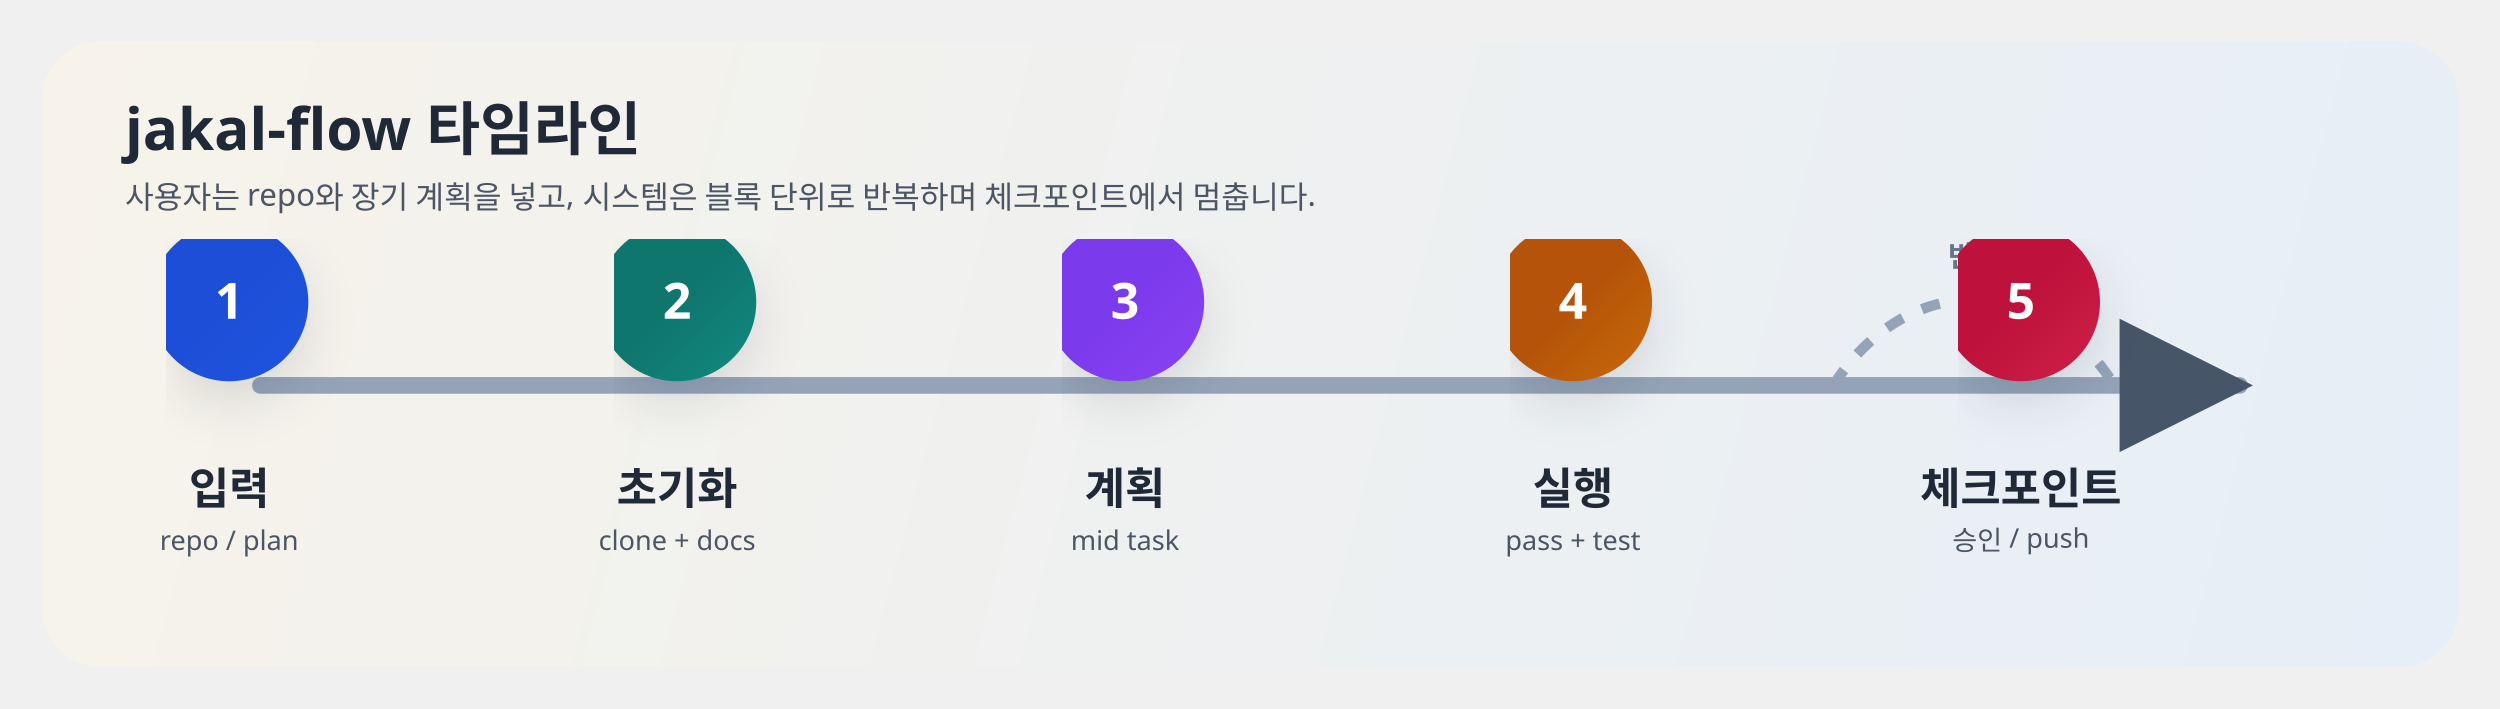
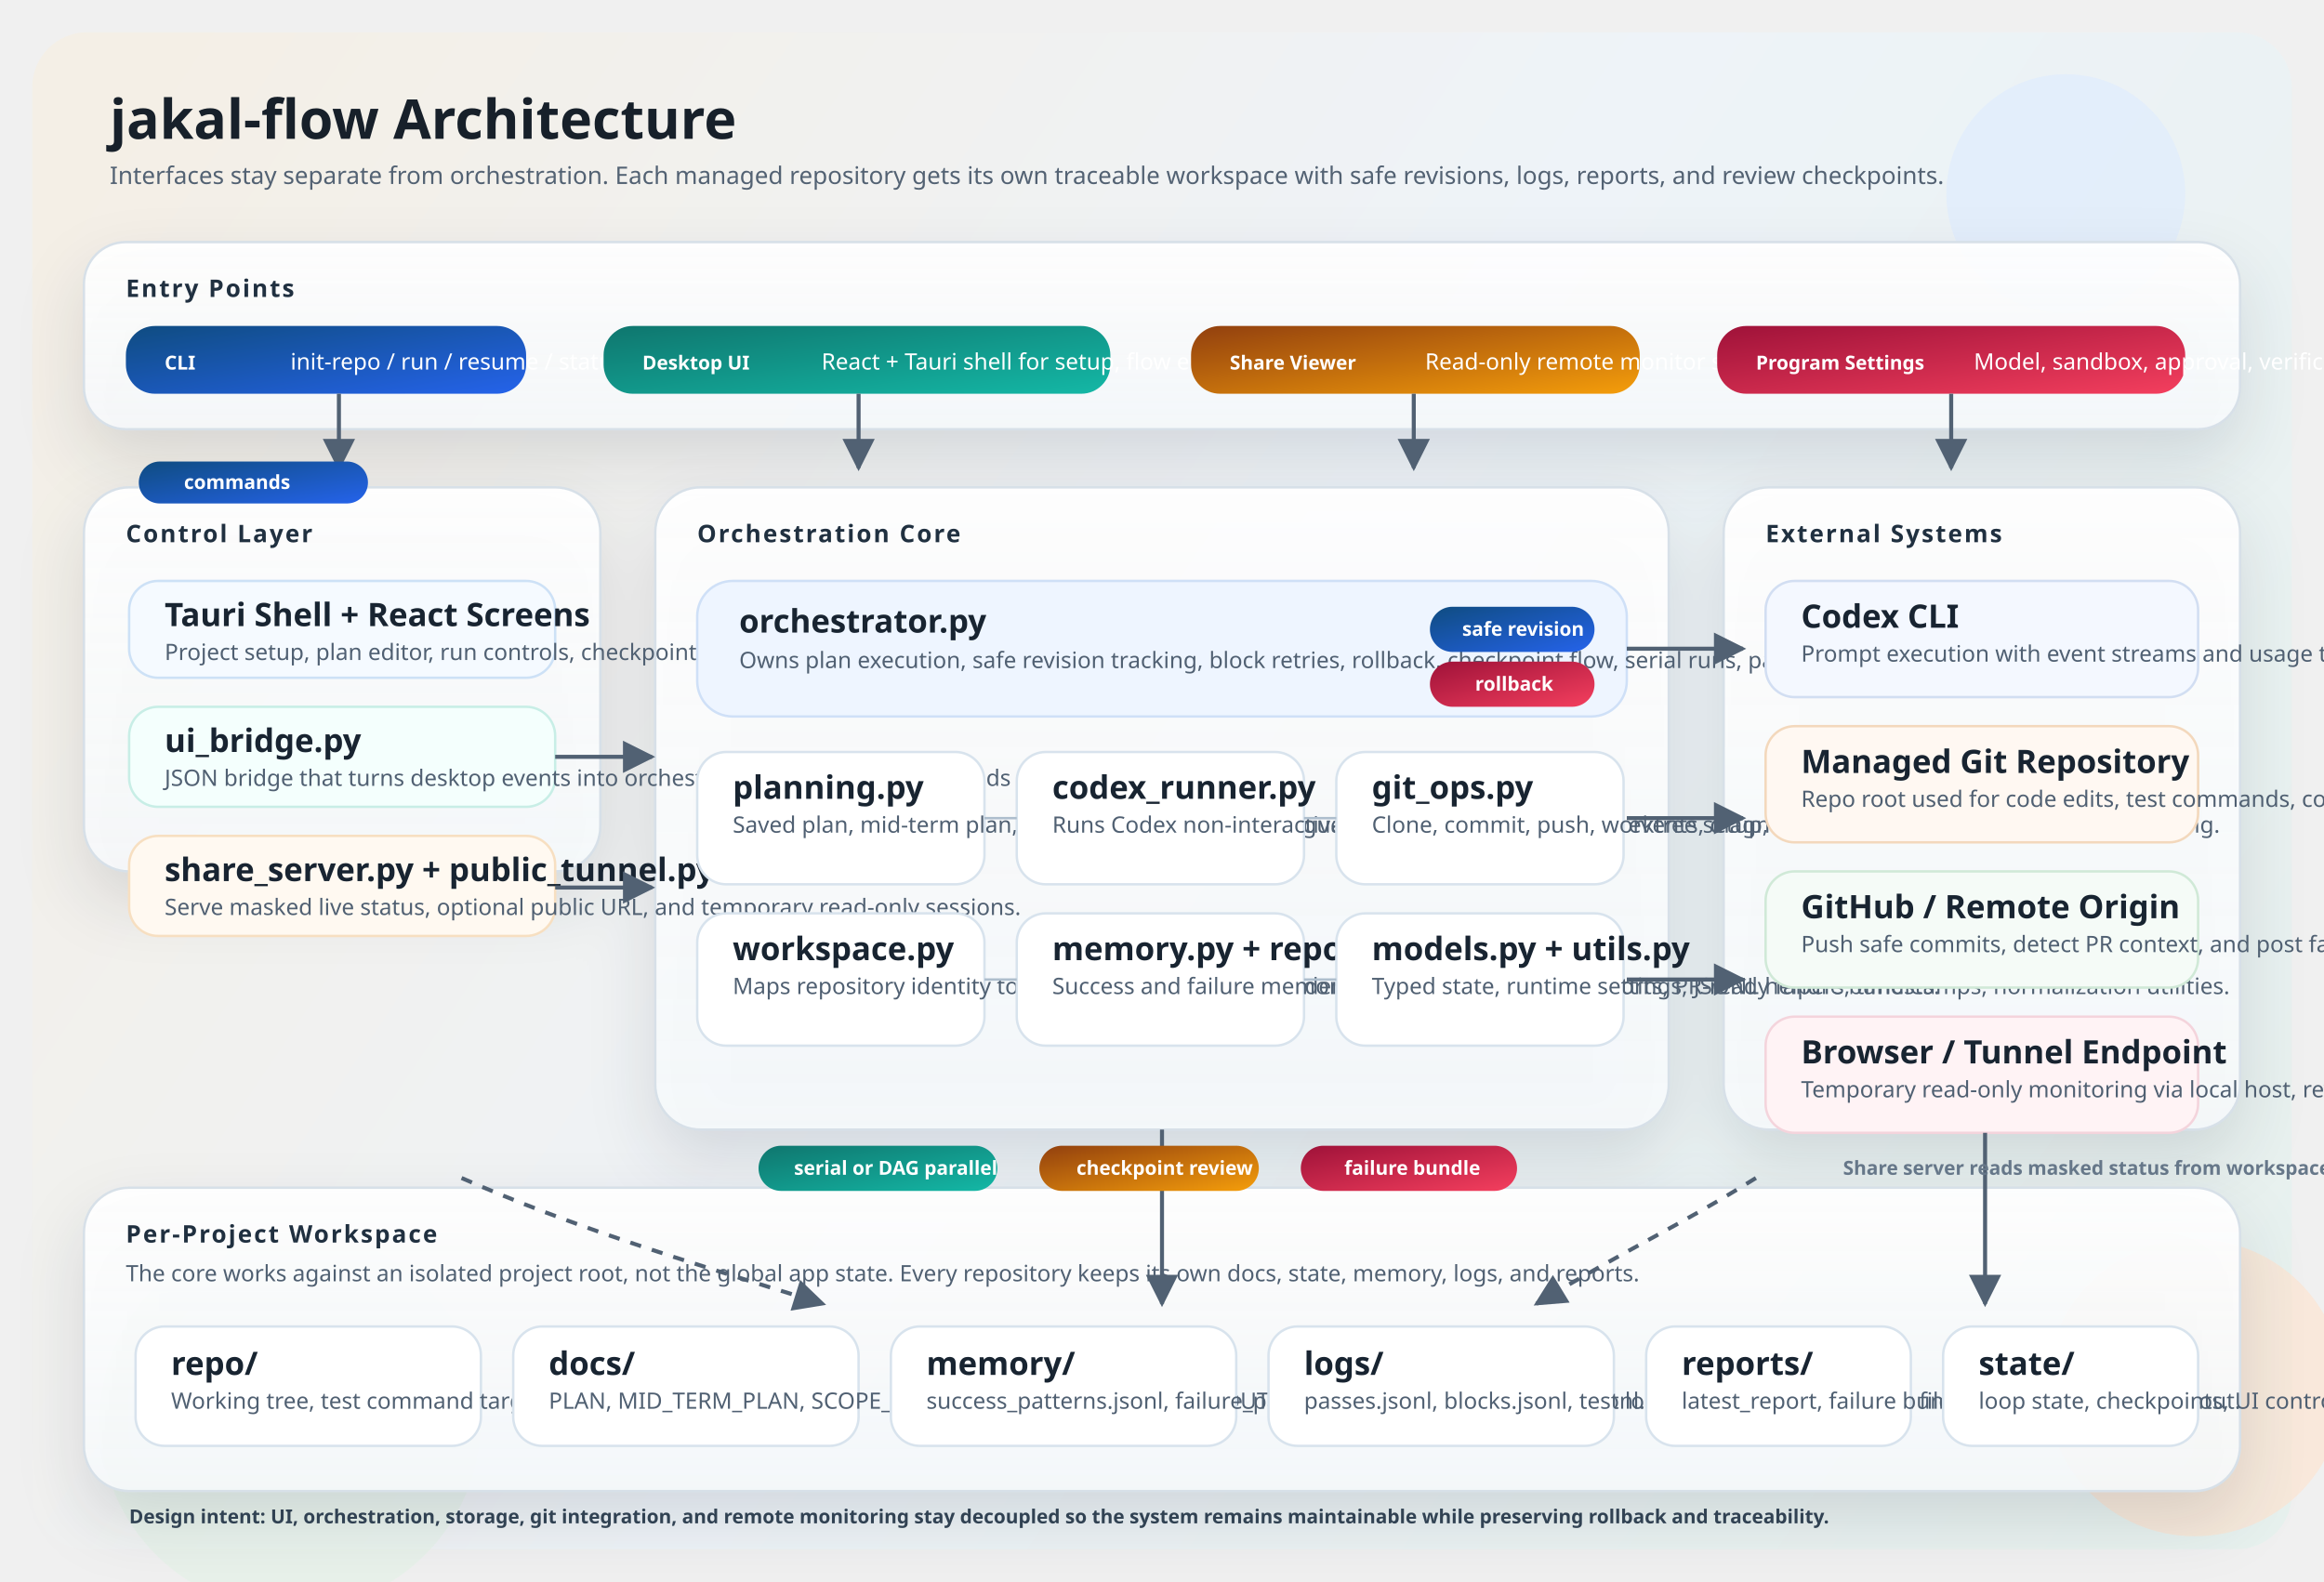
- <svg xmlns="http://www.w3.org/2000/svg" width="1200" height="340" viewBox="0 0 1200 340" fill="none">
+ <svg xmlns="http://www.w3.org/2000/svg" width="1440" height="980" viewBox="0 0 1440 980" fill="none">
  <defs>
-     <linearGradient id="bg" x1="30" y1="20" x2="1170" y2="320" gradientUnits="userSpaceOnUse">
-       <stop stop-color="#F7F3EA" />
-       <stop offset="1" stop-color="#E6EEF7" />
+     <linearGradient id="bg" x1="80" y1="60" x2="1360" y2="920" gradientUnits="userSpaceOnUse">
+       <stop offset="0" stop-color="#F4EFE6" />
+       <stop offset="0.5" stop-color="#EEF3F8" />
+       <stop offset="1" stop-color="#E7F1EE" />
    </linearGradient>
-     <linearGradient id="dot1" x1="0" y1="0" x2="120" y2="120" gradientUnits="userSpaceOnUse">
-       <stop stop-color="#1D4ED8" />
+     <linearGradient id="panel" x1="0" y1="0" x2="0" y2="1">
+       <stop offset="0" stop-color="#FFFFFF" stop-opacity="0.94" />
+       <stop offset="1" stop-color="#F8FBFD" stop-opacity="0.88" />
+     </linearGradient>
+     <linearGradient id="accentBlue" x1="0" y1="0" x2="1" y2="1">
+       <stop offset="0" stop-color="#0F4C81" />
      <stop offset="1" stop-color="#2563EB" />
    </linearGradient>
-     <linearGradient id="dot2" x1="0" y1="0" x2="120" y2="120" gradientUnits="userSpaceOnUse">
-       <stop stop-color="#0F766E" />
+     <linearGradient id="accentTeal" x1="0" y1="0" x2="1" y2="1">
+       <stop offset="0" stop-color="#0F766E" />
      <stop offset="1" stop-color="#14B8A6" />
    </linearGradient>
-     <linearGradient id="dot3" x1="0" y1="0" x2="120" y2="120" gradientUnits="userSpaceOnUse">
-       <stop stop-color="#7C3AED" />
-       <stop offset="1" stop-color="#A855F7" />
-     </linearGradient>
-     <linearGradient id="dot4" x1="0" y1="0" x2="120" y2="120" gradientUnits="userSpaceOnUse">
-       <stop stop-color="#B45309" />
+     <linearGradient id="accentAmber" x1="0" y1="0" x2="1" y2="1">
+       <stop offset="0" stop-color="#92400E" />
      <stop offset="1" stop-color="#F59E0B" />
    </linearGradient>
-     <linearGradient id="dot5" x1="0" y1="0" x2="120" y2="120" gradientUnits="userSpaceOnUse">
-       <stop stop-color="#BE123C" />
+     <linearGradient id="accentRose" x1="0" y1="0" x2="1" y2="1">
+       <stop offset="0" stop-color="#9F1239" />
      <stop offset="1" stop-color="#F43F5E" />
    </linearGradient>
-     <filter id="shadow" x="-30" y="-30" width="180" height="180" filterUnits="userSpaceOnUse" color-interpolation-filters="sRGB">
+     <filter id="shadow" x="-80" y="-80" width="1600" height="1140" filterUnits="userSpaceOnUse" color-interpolation-filters="sRGB">
      <feFlood flood-opacity="0" result="BackgroundImageFix" />
      <feColorMatrix in="SourceAlpha" type="matrix" values="0 0 0 0 0 0 0 0 0 0 0 0 0 0 0 0 0 0 127 0" result="hardAlpha" />
-       <feOffset dy="10" />
-       <feGaussianBlur stdDeviation="12" />
+       <feOffset dy="18" />
+       <feGaussianBlur stdDeviation="20" />
      <feColorMatrix type="matrix" values="0 0 0 0 0.059 0 0 0 0 0.094 0 0 0 0 0.157 0 0 0 0.12 0" />
      <feBlend mode="normal" in2="BackgroundImageFix" result="effect1_dropShadow_1" />
      <feBlend mode="normal" in="SourceGraphic" in2="effect1_dropShadow_1" result="shape" />
    </filter>
    <marker id="arrow" viewBox="0 0 10 10" refX="9" refY="5" markerWidth="8" markerHeight="8" orient="auto-start-reverse">
-       <path d="M0 0L10 5L0 10V0Z" fill="#475569" />
+       <path d="M0 0L10 5L0 10V0Z" fill="#516173" />
    </marker>
+     <style>
+       .title { font: 700 34px 'Segoe UI', 'Malgun Gothic', sans-serif; fill: #17202A; }
+       .subtitle { font: 500 15px 'Segoe UI', 'Malgun Gothic', sans-serif; fill: #536273; }
+       .section { font: 700 15px 'Segoe UI', 'Malgun Gothic', sans-serif; fill: #203040; letter-spacing: 0.08em; text-transform: uppercase; }
+       .cardTitle { font: 700 20px 'Segoe UI', 'Malgun Gothic', sans-serif; fill: #182431; }
+       .cardText { font: 500 14px 'Segoe UI', 'Malgun Gothic', sans-serif; fill: #506072; }
+       .cardTextOnDark { font: 500 14px 'Segoe UI', 'Malgun Gothic', sans-serif; fill: #FFFFFF; }
+       .small { font: 600 12px 'Segoe UI', 'Malgun Gothic', sans-serif; fill: #667789; }
+       .mono { font: 600 12px 'Consolas', 'Courier New', monospace; fill: #203040; }
+       .chip { font: 700 12px 'Segoe UI', 'Malgun Gothic', sans-serif; fill: #FFFFFF; }
+       .folder { font: 600 13px 'Consolas', 'Courier New', monospace; fill: #213243; }
+       .note { font: 600 12px 'Segoe UI', 'Malgun Gothic', sans-serif; fill: #314253; }
+       .outline { fill: url(#panel); stroke: #D7E0E8; stroke-width: 1.5; }
+       .thin { stroke: #AEBECD; stroke-width: 1.5; }
+       .arrow { stroke: #516173; stroke-width: 2.5; fill: none; marker-end: url(#arrow); }
+       .dash { stroke-dasharray: 7 7; }
+     </style>
  </defs>
-   <rect x="20" y="20" width="1160" height="300" rx="28" fill="url(#bg)" />
-   <text x="60" y="72" fill="#1F2937" font-family="'Malgun Gothic', 'Apple SD Gothic Neo', sans-serif" font-size="28" font-weight="700">jakal-flow 타임라인</text>
-   <text x="60" y="100" fill="#4B5563" font-family="'Malgun Gothic', 'Apple SD Gothic Neo', sans-serif" font-size="15">사용자는 repo와 장기 계획을 넣고, 시스템은 블록 단위로 반복하며 체크포인트에서 멈춥니다.</text>
-   <path d="M125 185H1075" stroke="#94A3B8" stroke-width="8" stroke-linecap="round" marker-end="url(#arrow)" />
-   <path d="M880 185C915 130 980 130 1015 185" stroke="#94A3B8" stroke-width="5" stroke-dasharray="9 10" fill="none" />
-   <text x="948" y="128" text-anchor="middle" fill="#64748B" font-family="'Malgun Gothic', 'Apple SD Gothic Neo', sans-serif" font-size="14" font-weight="700">반복</text>
-   <g filter="url(#shadow)" transform="translate(110 145)">
-     <circle cx="0" cy="0" r="38" fill="url(#dot1)" />
-     <text x="0" y="8" text-anchor="middle" fill="white" font-family="'Malgun Gothic', 'Apple SD Gothic Neo', sans-serif" font-size="24" font-weight="700">1</text>
+   <rect x="20" y="20" width="1400" height="940" rx="34" fill="url(#bg)" />
+   <circle cx="1280" cy="120" r="74" fill="#DCEBFF" fill-opacity="0.58" />
+   <circle cx="180" cy="880" r="118" fill="#E2F2E7" fill-opacity="0.56" />
+   <circle cx="1360" cy="860" r="92" fill="#FCE4D2" fill-opacity="0.7" />
+   <text x="68" y="86" class="title">jakal-flow Architecture</text>
+   <text x="68" y="114" class="subtitle">Interfaces stay separate from orchestration. Each managed repository gets its own traceable workspace with safe revisions, logs, reports, and review checkpoints.</text>
+   <g filter="url(#shadow)">
+     <rect x="52" y="150" width="1336" height="116" rx="26" class="outline" />
  </g>
-   <text x="110" y="242" text-anchor="middle" fill="#1F2937" font-family="'Malgun Gothic', 'Apple SD Gothic Neo', sans-serif" font-size="21" font-weight="700">입력</text>
-   <text x="110" y="264" text-anchor="middle" fill="#4B5563" font-family="'Malgun Gothic', 'Apple SD Gothic Neo', sans-serif" font-size="13">repo / plan</text>
-   <g filter="url(#shadow)" transform="translate(325 145)">
-     <circle cx="0" cy="0" r="38" fill="url(#dot2)" />
-     <text x="0" y="8" text-anchor="middle" fill="white" font-family="'Malgun Gothic', 'Apple SD Gothic Neo', sans-serif" font-size="24" font-weight="700">2</text>
+   <text x="78" y="184" class="section">Entry Points</text>
+   <rect x="78" y="202" width="248" height="42" rx="18" fill="url(#accentBlue)" />
+   <text x="102" y="229" class="chip">CLI</text>
+   <text x="180" y="229" class="cardTextOnDark">init-repo / run / resume / status / report</text>
+   <rect x="374" y="202" width="314" height="42" rx="18" fill="url(#accentTeal)" />
+   <text x="398" y="229" class="chip">Desktop UI</text>
+   <text x="509" y="229" class="cardTextOnDark">React + Tauri shell for setup, flow editing, run control, closeout</text>
+   <rect x="738" y="202" width="278" height="42" rx="18" fill="url(#accentAmber)" />
+   <text x="762" y="229" class="chip">Share Viewer</text>
+   <text x="883" y="229" class="cardTextOnDark">Read-only remote monitor served from the local share server</text>
+   <rect x="1064" y="202" width="290" height="42" rx="18" fill="url(#accentRose)" />
+   <text x="1088" y="229" class="chip">Program Settings</text>
+   <text x="1223" y="229" class="cardTextOnDark">Model, sandbox, approval, verification defaults, parallel workers</text>
+   <g filter="url(#shadow)">
+     <rect x="52" y="302" width="320" height="238" rx="28" class="outline" />
+     <rect x="406" y="302" width="628" height="398" rx="28" class="outline" />
+     <rect x="1068" y="302" width="320" height="398" rx="28" class="outline" />
  </g>
-   <text x="325" y="242" text-anchor="middle" fill="#1F2937" font-family="'Malgun Gothic', 'Apple SD Gothic Neo', sans-serif" font-size="21" font-weight="700">초기화</text>
-   <text x="325" y="264" text-anchor="middle" fill="#4B5563" font-family="'Malgun Gothic', 'Apple SD Gothic Neo', sans-serif" font-size="13">clone + docs</text>
-   <g filter="url(#shadow)" transform="translate(540 145)">
-     <circle cx="0" cy="0" r="38" fill="url(#dot3)" />
-     <text x="0" y="8" text-anchor="middle" fill="white" font-family="'Malgun Gothic', 'Apple SD Gothic Neo', sans-serif" font-size="24" font-weight="700">3</text>
+   <text x="78" y="336" class="section">Control Layer</text>
+   <text x="432" y="336" class="section">Orchestration Core</text>
+   <text x="1094" y="336" class="section">External Systems</text>
+   <rect x="80" y="360" width="264" height="60" rx="18" fill="#F5FAFF" stroke="#CDE1F6" stroke-width="1.5" />
+   <text x="102" y="388" class="cardTitle">Tauri Shell + React Screens</text>
+   <text x="102" y="409" class="cardText">Project setup, plan editor, run controls, checkpoint approval, share-link actions.</text>
+   <rect x="80" y="438" width="264" height="62" rx="18" fill="#F4FFFD" stroke="#C8EEE6" stroke-width="1.5" />
+   <text x="102" y="466" class="cardTitle">ui_bridge.py</text>
+   <text x="102" y="487" class="cardText">JSON bridge that turns desktop events into orchestrator commands and reloads project state.</text>
+   <rect x="80" y="518" width="264" height="62" rx="18" fill="#FFF9F1" stroke="#F7DFC1" stroke-width="1.5" />
+   <text x="102" y="546" class="cardTitle">share_server.py + public_tunnel.py</text>
+   <text x="102" y="567" class="cardText">Serve masked live status, optional public URL, and temporary read-only sessions.</text>
+   <rect x="432" y="360" width="576" height="84" rx="22" fill="#EEF5FF" stroke="#CFE0F7" stroke-width="1.5" />
+   <text x="458" y="392" class="cardTitle">orchestrator.py</text>
+   <text x="458" y="414" class="cardText">Owns plan execution, safe revision tracking, block retries, rollback, checkpoint flow, serial runs, parallel batches, and closeout.</text>
+   <rect x="886" y="376" width="102" height="28" rx="14" fill="url(#accentBlue)" />
+   <text x="906" y="394" class="chip">safe revision</text>
+   <rect x="886" y="410" width="102" height="28" rx="14" fill="url(#accentRose)" />
+   <text x="914" y="428" class="chip">rollback</text>
+   <rect x="432" y="466" width="178" height="82" rx="18" fill="#FFFFFF" stroke="#D8E3ED" stroke-width="1.5" />
+   <text x="454" y="495" class="cardTitle">planning.py</text>
+   <text x="454" y="516" class="cardText">Saved plan, mid-term plan, execution prompts, scope guard, DAG-ready steps.</text>
+   <rect x="630" y="466" width="178" height="82" rx="18" fill="#FFFFFF" stroke="#D8E3ED" stroke-width="1.5" />
+   <text x="652" y="495" class="cardTitle">codex_runner.py</text>
+   <text x="652" y="516" class="cardText">Runs Codex non-interactively, stores prompts, output, events, diagnostics.</text>
+   <rect x="828" y="466" width="178" height="82" rx="18" fill="#FFFFFF" stroke="#D8E3ED" stroke-width="1.5" />
+   <text x="850" y="495" class="cardTitle">git_ops.py</text>
+   <text x="850" y="516" class="cardText">Clone, commit, push, worktree setup, cherry-pick, reset, clean, conflict handling.</text>
+   <rect x="432" y="566" width="178" height="82" rx="18" fill="#FFFFFF" stroke="#D8E3ED" stroke-width="1.5" />
+   <text x="454" y="595" class="cardTitle">workspace.py</text>
+   <text x="454" y="616" class="cardText">Maps repository identity to an isolated project root under the managed workspace.</text>
+   <rect x="630" y="566" width="178" height="82" rx="18" fill="#FFFFFF" stroke="#D8E3ED" stroke-width="1.5" />
+   <text x="652" y="595" class="cardTitle">memory.py + reporting.py</text>
+   <text x="652" y="616" class="cardText">Success and failure memory, block reviews, status reports, PR-ready failure bundles.</text>
+   <rect x="828" y="566" width="178" height="82" rx="18" fill="#FFFFFF" stroke="#D8E3ED" stroke-width="1.5" />
+   <text x="850" y="595" class="cardTitle">models.py + utils.py</text>
+   <text x="850" y="616" class="cardText">Typed state, runtime settings, JSONL helpers, timestamps, normalization utilities.</text>
+   <rect x="1094" y="360" width="268" height="72" rx="18" fill="#F4F8FF" stroke="#D2DEF2" stroke-width="1.5" />
+   <text x="1116" y="389" class="cardTitle">Codex CLI</text>
+   <text x="1116" y="410" class="cardText">Prompt execution with event streams and usage telemetry.</text>
+   <rect x="1094" y="450" width="268" height="72" rx="18" fill="#FFF8F2" stroke="#F3D8BC" stroke-width="1.5" />
+   <text x="1116" y="479" class="cardTitle">Managed Git Repository</text>
+   <text x="1116" y="500" class="cardText">Repo root used for code edits, test commands, commits, and safe reset targets.</text>
+   <rect x="1094" y="540" width="268" height="72" rx="18" fill="#F5FBF7" stroke="#D0E9D7" stroke-width="1.5" />
+   <text x="1116" y="569" class="cardTitle">GitHub / Remote Origin</text>
+   <text x="1116" y="590" class="cardText">Push safe commits, detect PR context, and post failure comments when allowed.</text>
+   <rect x="1094" y="630" width="268" height="72" rx="18" fill="#FFF3F5" stroke="#F4D4DC" stroke-width="1.5" />
+   <text x="1116" y="659" class="cardTitle">Browser / Tunnel Endpoint</text>
+   <text x="1116" y="680" class="cardText">Temporary read-only monitoring via local host, reverse proxy, or Quick Tunnel.</text>
+   <g filter="url(#shadow)">
+     <rect x="52" y="736" width="1336" height="188" rx="28" class="outline" />
  </g>
-   <text x="540" y="242" text-anchor="middle" fill="#1F2937" font-family="'Malgun Gothic', 'Apple SD Gothic Neo', sans-serif" font-size="21" font-weight="700">계획</text>
-   <text x="540" y="264" text-anchor="middle" fill="#4B5563" font-family="'Malgun Gothic', 'Apple SD Gothic Neo', sans-serif" font-size="13">mid task</text>
-   <g filter="url(#shadow)" transform="translate(755 145)">
-     <circle cx="0" cy="0" r="38" fill="url(#dot4)" />
-     <text x="0" y="8" text-anchor="middle" fill="white" font-family="'Malgun Gothic', 'Apple SD Gothic Neo', sans-serif" font-size="24" font-weight="700">4</text>
-   </g>
-   <text x="755" y="242" text-anchor="middle" fill="#1F2937" font-family="'Malgun Gothic', 'Apple SD Gothic Neo', sans-serif" font-size="21" font-weight="700">실행</text>
-   <text x="755" y="264" text-anchor="middle" fill="#4B5563" font-family="'Malgun Gothic', 'Apple SD Gothic Neo', sans-serif" font-size="13">pass + test</text>
-   <g filter="url(#shadow)" transform="translate(970 145)">
-     <circle cx="0" cy="0" r="38" fill="url(#dot5)" />
-     <text x="0" y="8" text-anchor="middle" fill="white" font-family="'Malgun Gothic', 'Apple SD Gothic Neo', sans-serif" font-size="24" font-weight="700">5</text>
-   </g>
-   <text x="970" y="242" text-anchor="middle" fill="#1F2937" font-family="'Malgun Gothic', 'Apple SD Gothic Neo', sans-serif" font-size="21" font-weight="700">체크포인트</text>
-   <text x="970" y="264" text-anchor="middle" fill="#4B5563" font-family="'Malgun Gothic', 'Apple SD Gothic Neo', sans-serif" font-size="13">승인 / push</text>
+   <text x="78" y="770" class="section">Per-Project Workspace</text>
+   <text x="78" y="794" class="cardText">The core works against an isolated project root, not the global app state. Every repository keeps its own docs, state, memory, logs, and reports.</text>
+   <rect x="84" y="822" width="214" height="74" rx="18" fill="#FFFFFF" stroke="#D8E3ED" stroke-width="1.5" />
+   <text x="106" y="852" class="cardTitle">repo/</text>
+   <text x="106" y="873" class="cardText">Working tree, test command target, local git identity.</text>
+   <rect x="318" y="822" width="214" height="74" rx="18" fill="#FFFFFF" stroke="#D8E3ED" stroke-width="1.5" />
+   <text x="340" y="852" class="cardTitle">docs/</text>
+   <text x="340" y="873" class="cardText">PLAN, MID_TERM_PLAN, SCOPE_GUARD, BLOCK_REVIEW, CLOSEOUT_REPORT.</text>
+   <rect x="552" y="822" width="214" height="74" rx="18" fill="#FFFFFF" stroke="#D8E3ED" stroke-width="1.5" />
+   <text x="574" y="852" class="cardTitle">memory/</text>
+   <text x="574" y="873" class="cardText">success_patterns.jsonl, failure_patterns.jsonl, task_summaries.jsonl.</text>
+   <rect x="786" y="822" width="214" height="74" rx="18" fill="#FFFFFF" stroke="#D8E3ED" stroke-width="1.5" />
+   <text x="808" y="852" class="cardTitle">logs/</text>
+   <text x="808" y="873" class="cardText">passes.jsonl, blocks.jsonl, test logs, UI events, block event files.</text>
+   <rect x="1020" y="822" width="164" height="74" rx="18" fill="#FFFFFF" stroke="#D8E3ED" stroke-width="1.5" />
+   <text x="1042" y="852" class="cardTitle">reports/</text>
+   <text x="1042" y="873" class="cardText">latest_report, failure bundle, optional Word closeout.</text>
+   <rect x="1204" y="822" width="158" height="74" rx="18" fill="#FFFFFF" stroke="#D8E3ED" stroke-width="1.5" />
+   <text x="1226" y="852" class="cardTitle">state/</text>
+   <text x="1226" y="873" class="cardText">loop state, checkpoints, UI control, share sessions.</text>
+   <path d="M210 244V290" class="arrow" />
+   <path d="M532 244V290" class="arrow" />
+   <path d="M876 244V290" class="arrow" />
+   <path d="M1209 244V290" class="arrow" />
+   <path d="M344 469H404" class="arrow" />
+   <path d="M344 550H404" class="arrow" />
+   <path d="M610 507H630" class="thin" />
+   <path d="M808 507H828" class="thin" />
+   <path d="M610 607H630" class="thin" />
+   <path d="M808 607H828" class="thin" />
+   <path d="M1008 402H1080" class="arrow" />
+   <path d="M1008 507H1080" class="arrow" />
+   <path d="M1008 607H1080" class="arrow" />
+   <path d="M1230 702V808" class="arrow" />
+   <path d="M720 700V808" class="arrow" />
+   <path d="M1088 730C1040 760 1008 774 952 808" class="arrow dash" />
+   <path d="M286 730C354 760 420 780 510 808" class="arrow dash" />
+   <rect x="86" y="286" width="142" height="26" rx="13" fill="url(#accentBlue)" />
+   <text x="114" y="303" class="chip">commands</text>
+   <rect x="470" y="710" width="148" height="28" rx="14" fill="url(#accentTeal)" />
+   <text x="492" y="728" class="chip">serial or DAG parallel</text>
+   <rect x="644" y="710" width="136" height="28" rx="14" fill="url(#accentAmber)" />
+   <text x="667" y="728" class="chip">checkpoint review</text>
+   <rect x="806" y="710" width="134" height="28" rx="14" fill="url(#accentRose)" />
+   <text x="833" y="728" class="chip">failure bundle</text>
+   <text x="1142" y="728" class="small">Share server reads masked status from workspace state and logs.</text>
+   <text x="80" y="944" class="note">Design intent: UI, orchestration, storage, git integration, and remote monitoring stay decoupled so the system remains maintainable while preserving rollback and traceability.</text>
</svg>
